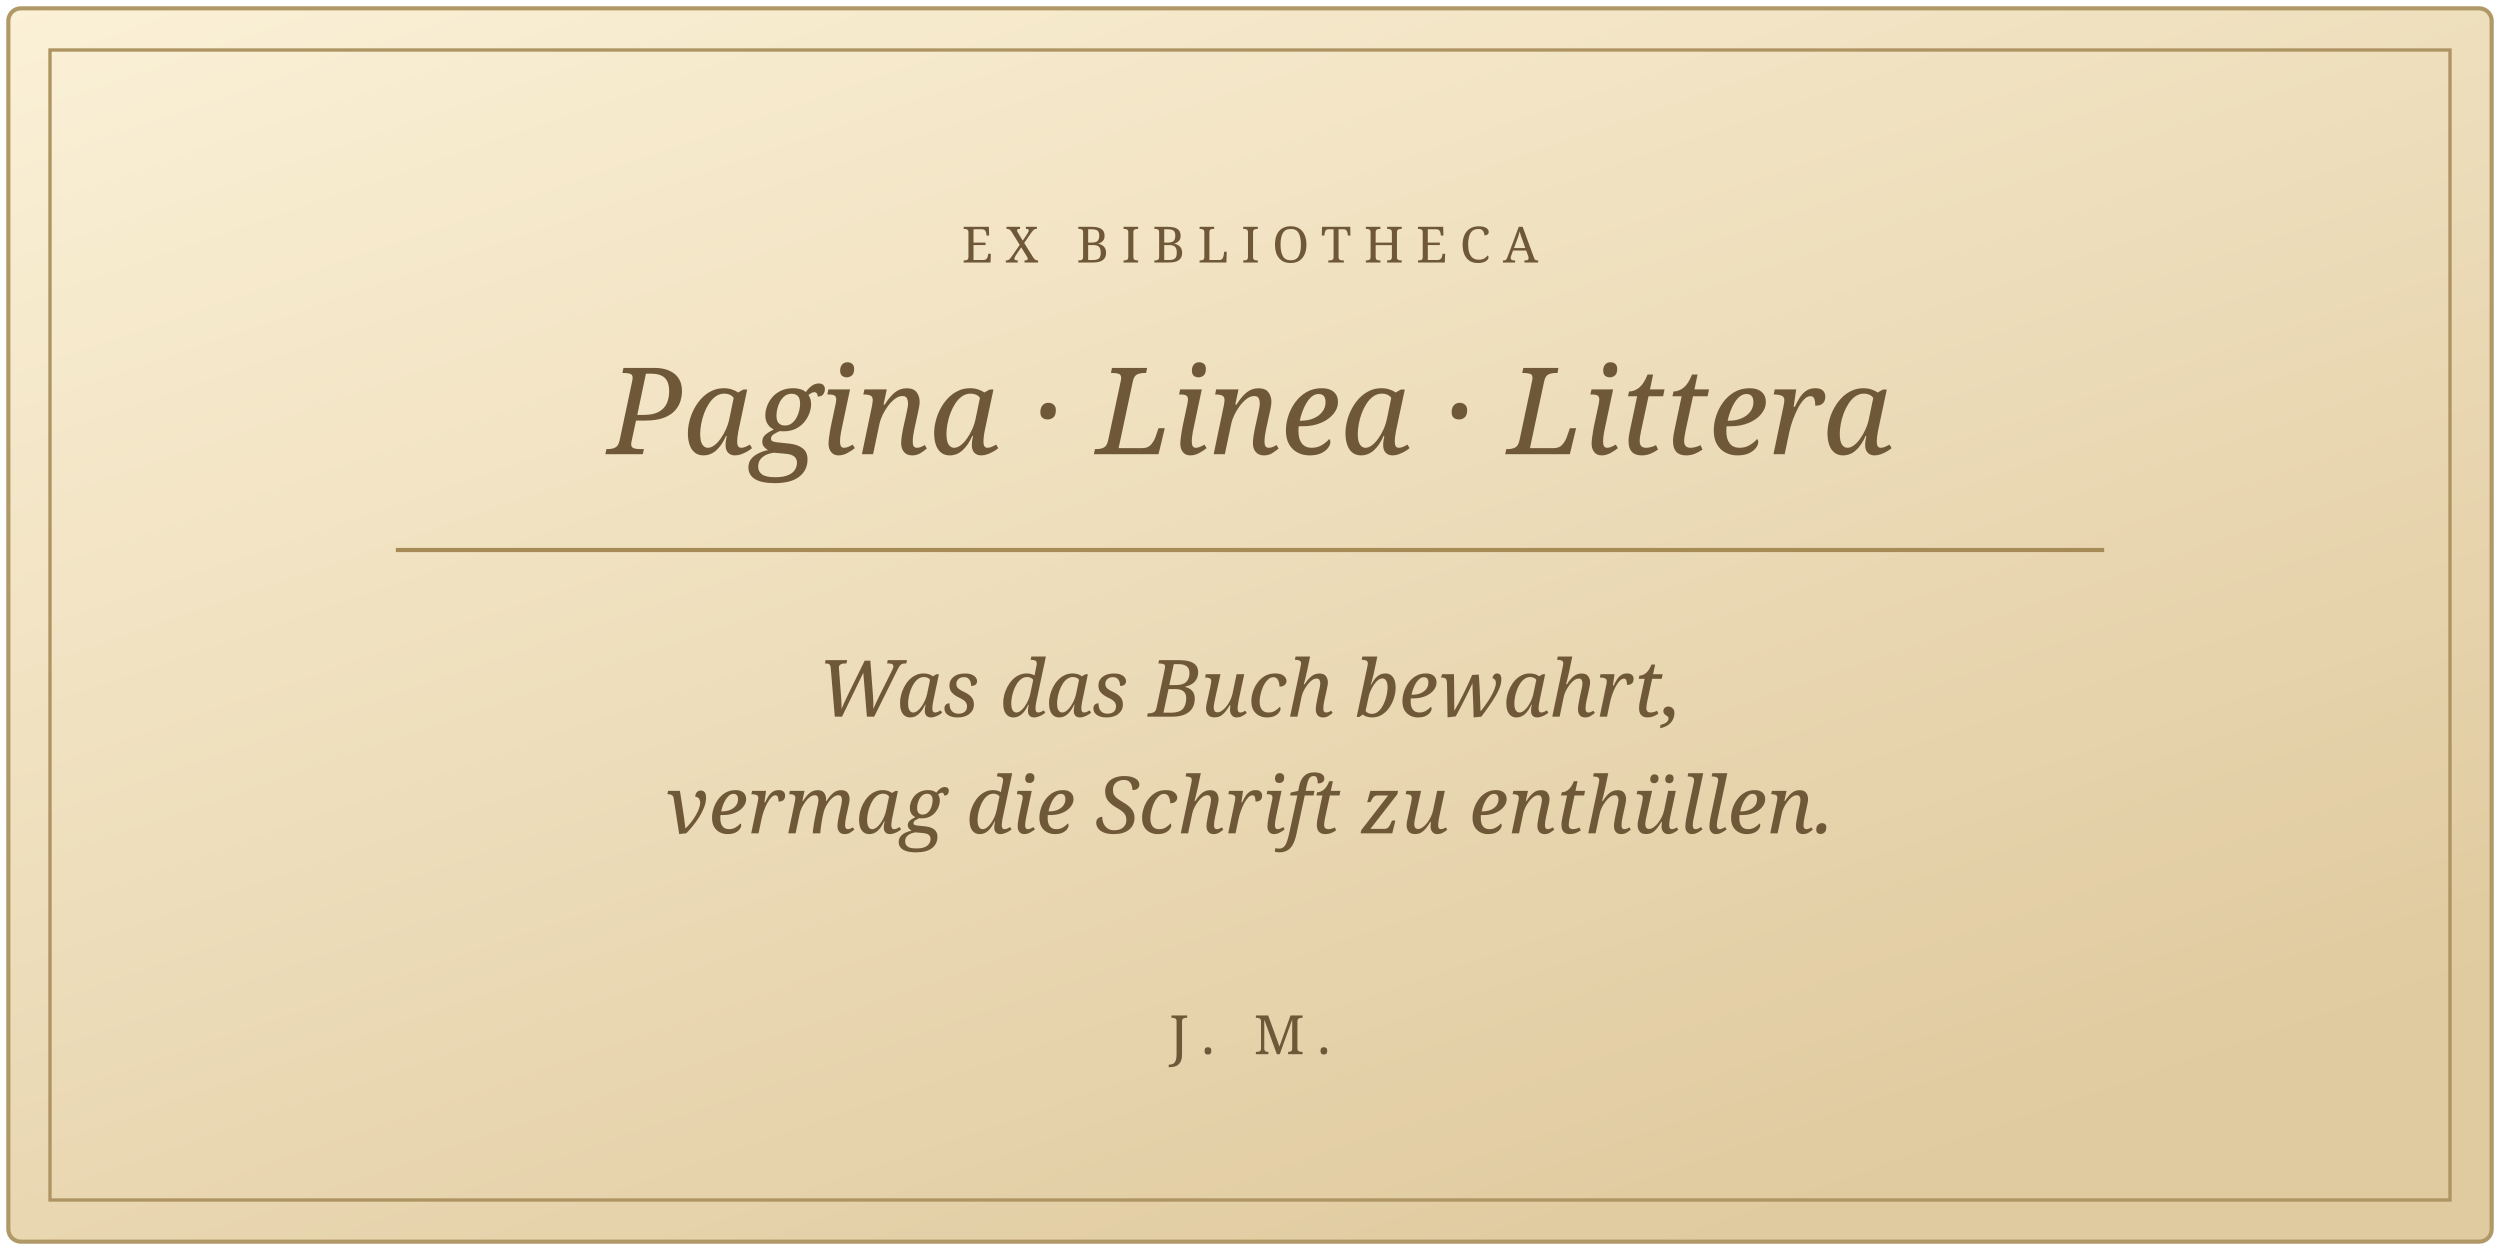
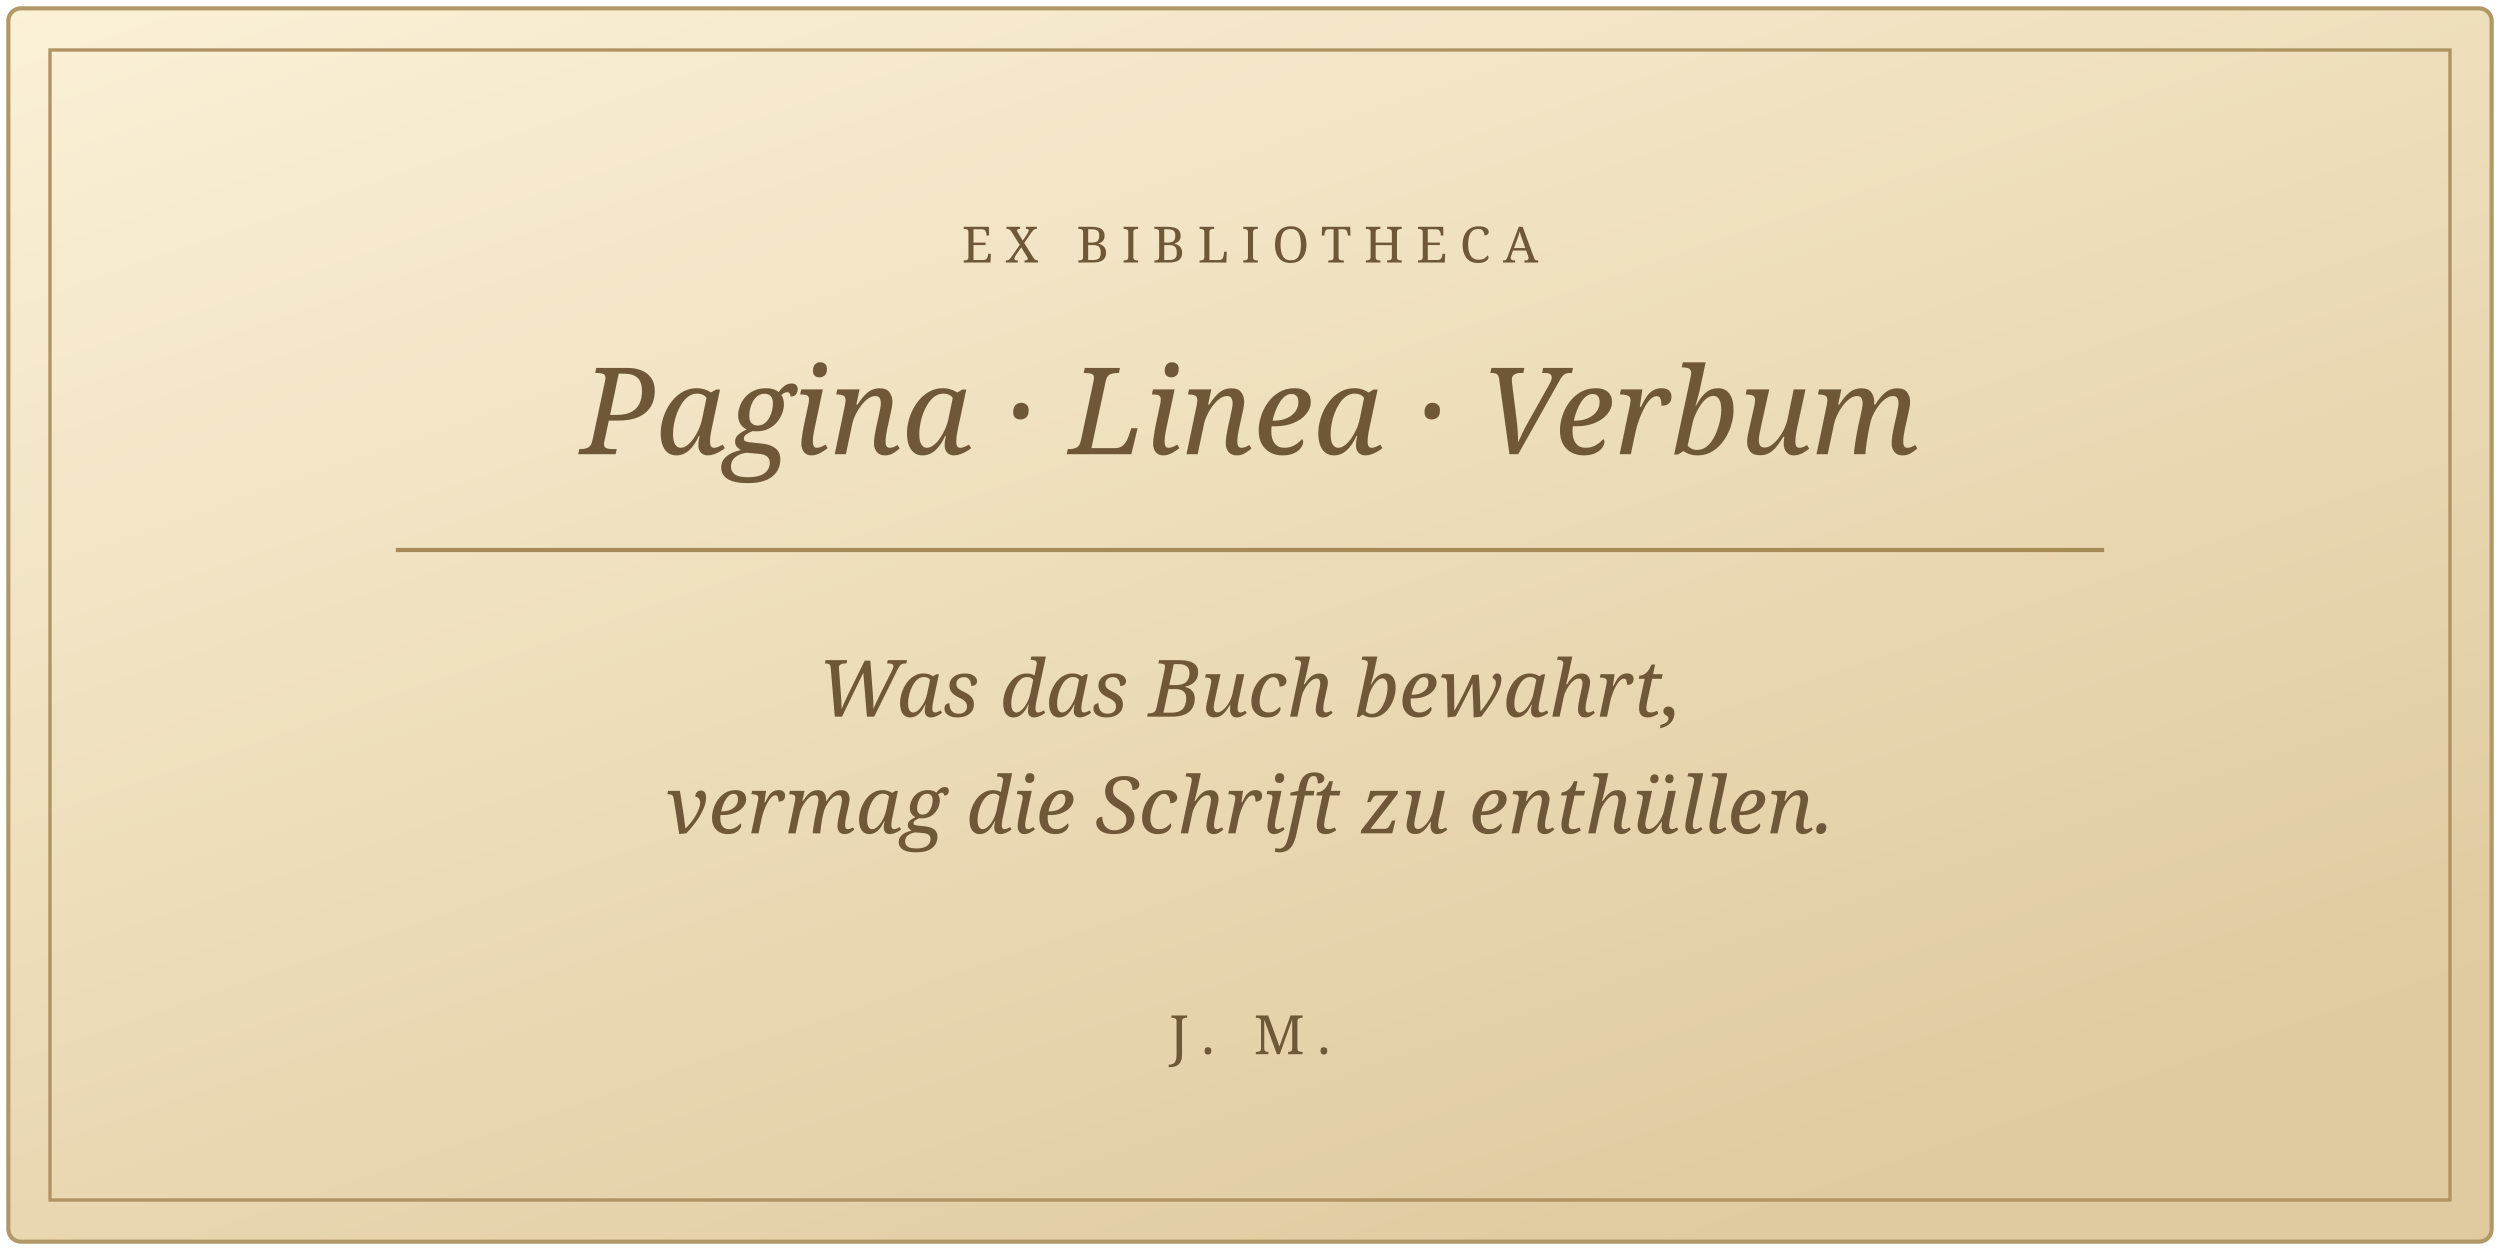
<svg xmlns="http://www.w3.org/2000/svg" width="600" height="300" viewBox="0 0 600 300">
  <defs>
    <linearGradient id="p" x2=".7" y2="1">
      <stop stop-color="#fbf1d7" />
      <stop offset="1" stop-color="#e0ca9f" />
    </linearGradient>
  </defs>
  <rect x="2" y="2" width="596" height="296" rx="3" fill="url(#p)" stroke="#b09867" />
  <rect x="12" y="12" width="576" height="276" fill="none" stroke="#ae9463" stroke-width=".8" />
  <g fill="#6f5837" font-family="Georgia,serif" text-anchor="middle">
    <text x="300" y="63" font-size="12" letter-spacing="3">EX BIBLIOTHECA</text>
-     <text x="300" y="109" font-size="29" font-style="italic">Pagina · Linea · Littera</text>
+     <text x="300" y="109" font-size="29" font-style="italic">Pagina · Linea · Verbum</text>
    <path d="M95 132H505" stroke="#a78b57" stroke-width="1" />
    <text x="300" y="172" font-size="19" font-style="italic">Was das Buch bewahrt,</text>
    <text x="300" y="200" font-size="19" font-style="italic">vermag die Schrift zu enthüllen.</text>
    <text x="300" y="253" font-size="13" letter-spacing="3">J. M.</text>
  </g>
</svg>
